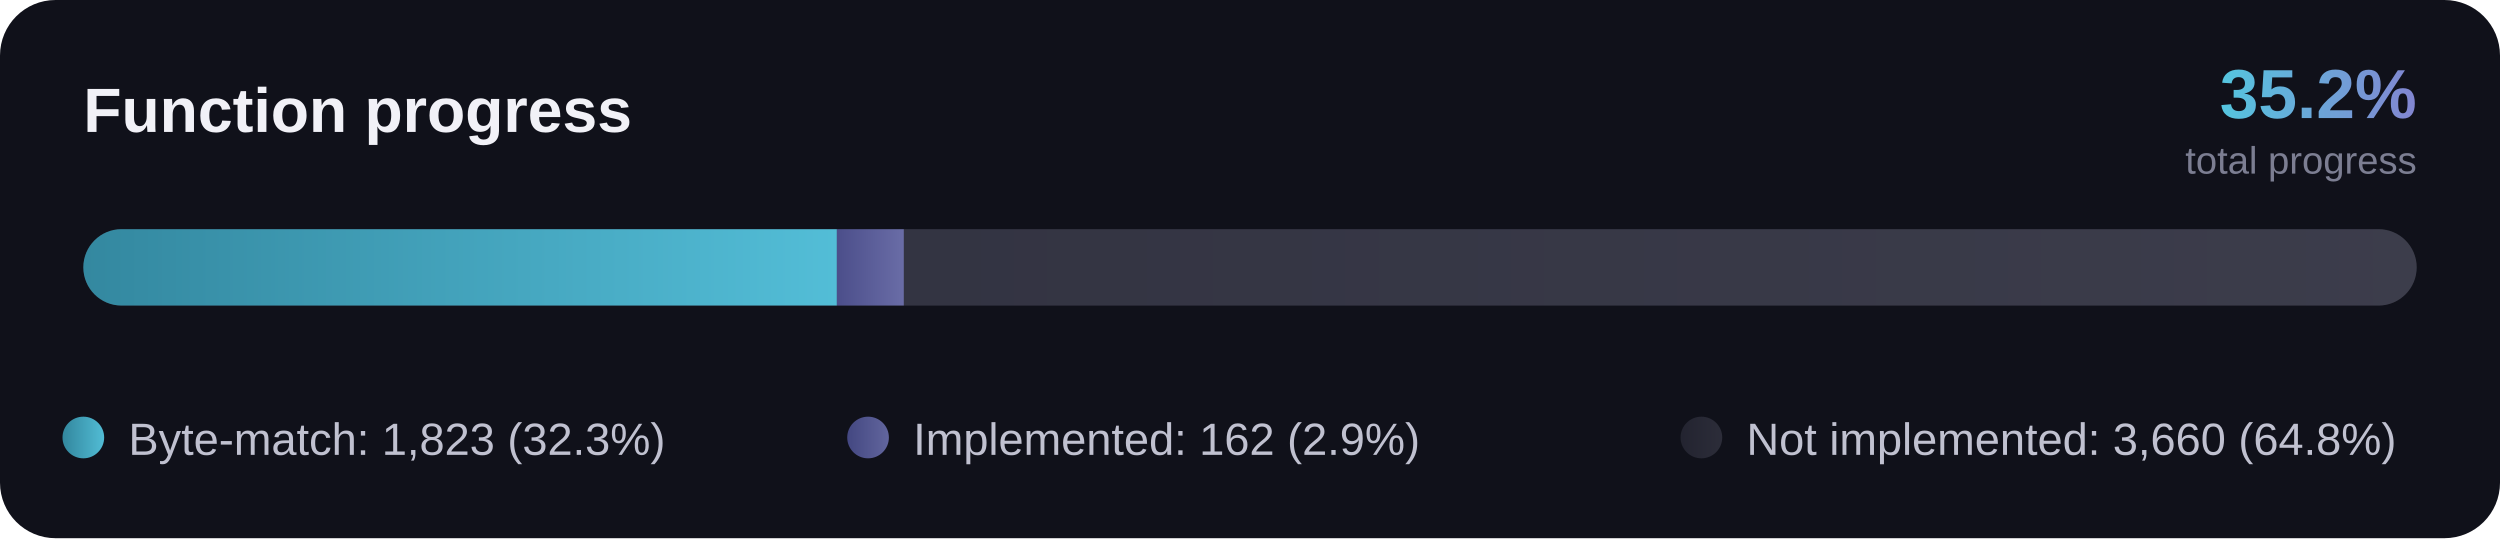
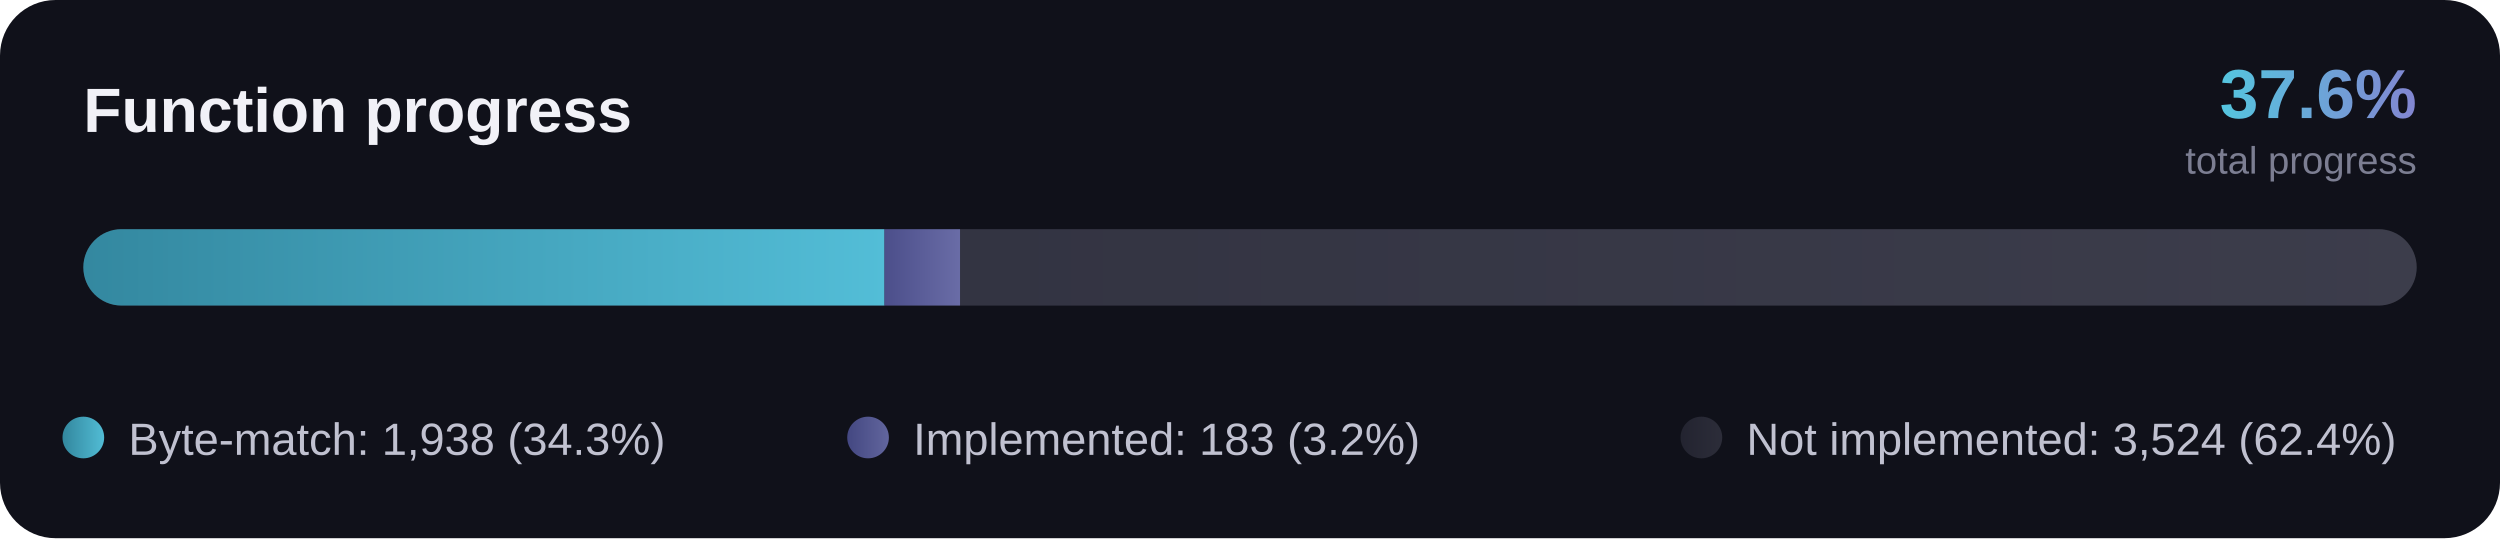
<svg xmlns="http://www.w3.org/2000/svg" width="720" height="155" viewBox="0 0 720 155" role="img" aria-labelledby="title description" font-family="Segoe UI, Arial, sans-serif">
  <defs>
    <linearGradient id="matching-gradient" x1="0" x2="1">
      <stop offset="0" stop-color="#348da5" />
      <stop offset="1" stop-color="#55c5df" />
    </linearGradient>
    <linearGradient id="not-matching-gradient" x1="0" x2="1">
      <stop offset="0" stop-color="#585caa" />
      <stop offset="1" stop-color="#8286d1" />
    </linearGradient>
    <linearGradient id="not-started-gradient" x1="0" x2="1">
      <stop offset="0" stop-color="#3e4050" />
      <stop offset="1" stop-color="#555767" />
    </linearGradient>
    <linearGradient id="overall-gradient" x1="0" x2="1">
      <stop offset="0" stop-color="#55c5df" />
      <stop offset="1" stop-color="#8286d1" />
    </linearGradient>
  </defs>
  <rect width="720" height="155" rx="16" fill="#10111a" />
  <text x="24" y="38" fill="#f1f1f7" font-family="Segoe UI, Arial, sans-serif" font-size="18" font-weight="600">Function progress</text>
-   <text x="696" y="34" text-anchor="end" fill="url(#overall-gradient)" font-family="Segoe UI, Arial, sans-serif" font-size="20" font-weight="700">35.2%</text>
+   <text x="696" y="34" text-anchor="end" fill="url(#overall-gradient)" font-family="Segoe UI, Arial, sans-serif" font-size="20" font-weight="700">37.6%</text>
  <text x="696" y="50" text-anchor="end" fill="#7c7e92" font-family="Segoe UI, Arial, sans-serif" font-size="11">total progress</text>
  <rect x="24" y="66" width="672" height="22" rx="11" fill="#555767" fill-opacity="0.4" />
  <clipPath id="progress-clip">
    <rect x="24" y="66" width="672" height="22" rx="11" />
  </clipPath>
  <g clip-path="url(#progress-clip)">
-     <rect x="24.00" y="66" width="217.02" height="22" fill="url(#matching-gradient)" fill-opacity="0.95" />
-     <rect x="241.02" y="66" width="19.29" height="22" fill="url(#not-matching-gradient)" fill-opacity="0.72" />
-     <rect x="260.30" y="66" width="435.70" height="22" fill="url(#not-started-gradient)" fill-opacity="0.4" />
+     <rect x="24.00" y="66" width="230.71" height="22" fill="url(#matching-gradient)" fill-opacity="0.95" />
+     <rect x="254.71" y="66" width="21.78" height="22" fill="url(#not-matching-gradient)" fill-opacity="0.72" />
+     <rect x="276.49" y="66" width="419.51" height="22" fill="url(#not-started-gradient)" fill-opacity="0.4" />
  </g>
  <circle cx="24" cy="126" r="6" fill="url(#matching-gradient)" fill-opacity="0.95" />
-   <text x="37" y="131" fill="#c0c1d0" font-size="13">Byte-match: 1,823 (32.3%)</text>
+   <text x="37" y="131" fill="#c0c1d0" font-size="13">Byte-match: 1,938 (34.3%)</text>
  <circle cx="250" cy="126" r="6" fill="url(#not-matching-gradient)" fill-opacity="0.72" />
-   <text x="263" y="131" fill="#c0c1d0" font-size="13">Implemented: 162 (2.9%)</text>
+   <text x="263" y="131" fill="#c0c1d0" font-size="13">Implemented: 183 (3.2%)</text>
  <circle cx="490" cy="126" r="6" fill="url(#not-started-gradient)" fill-opacity="0.4" />
-   <text x="503" y="131" fill="#c0c1d0" font-size="13">Not implemented: 3,660 (64.8%)</text>
+   <text x="503" y="131" fill="#c0c1d0" font-size="13">Not implemented: 3,524 (62.4%)</text>
</svg>
